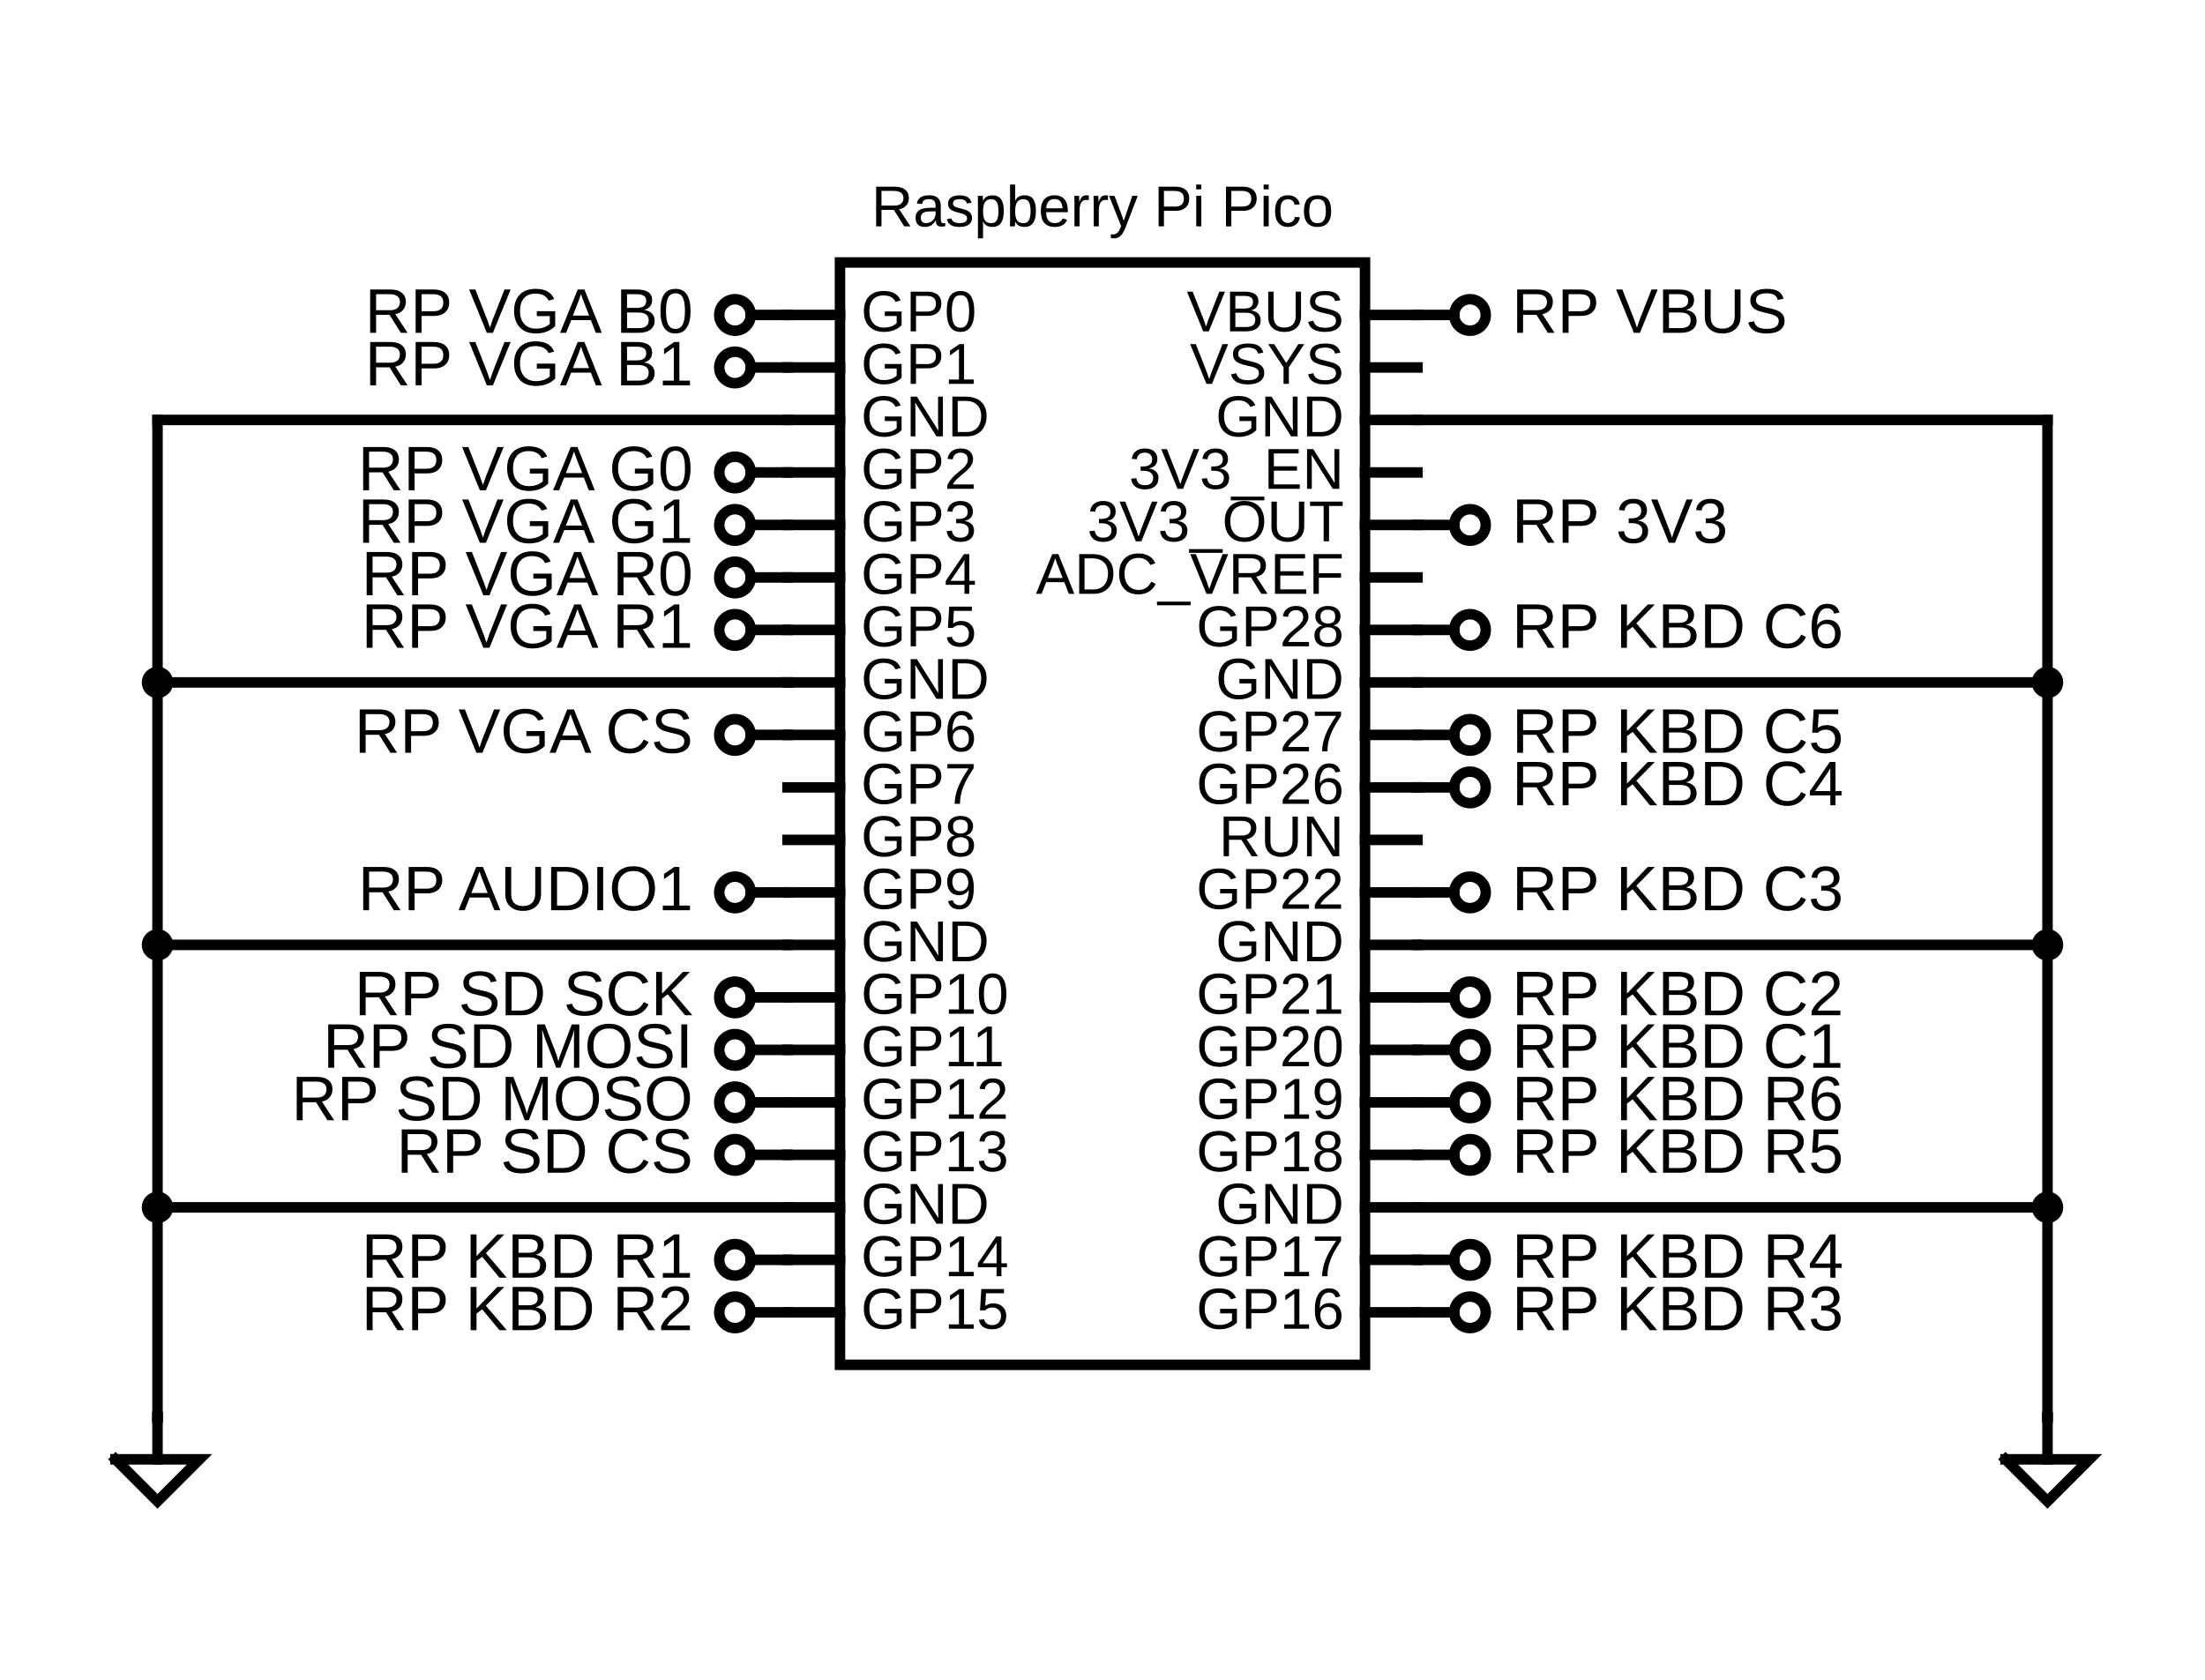
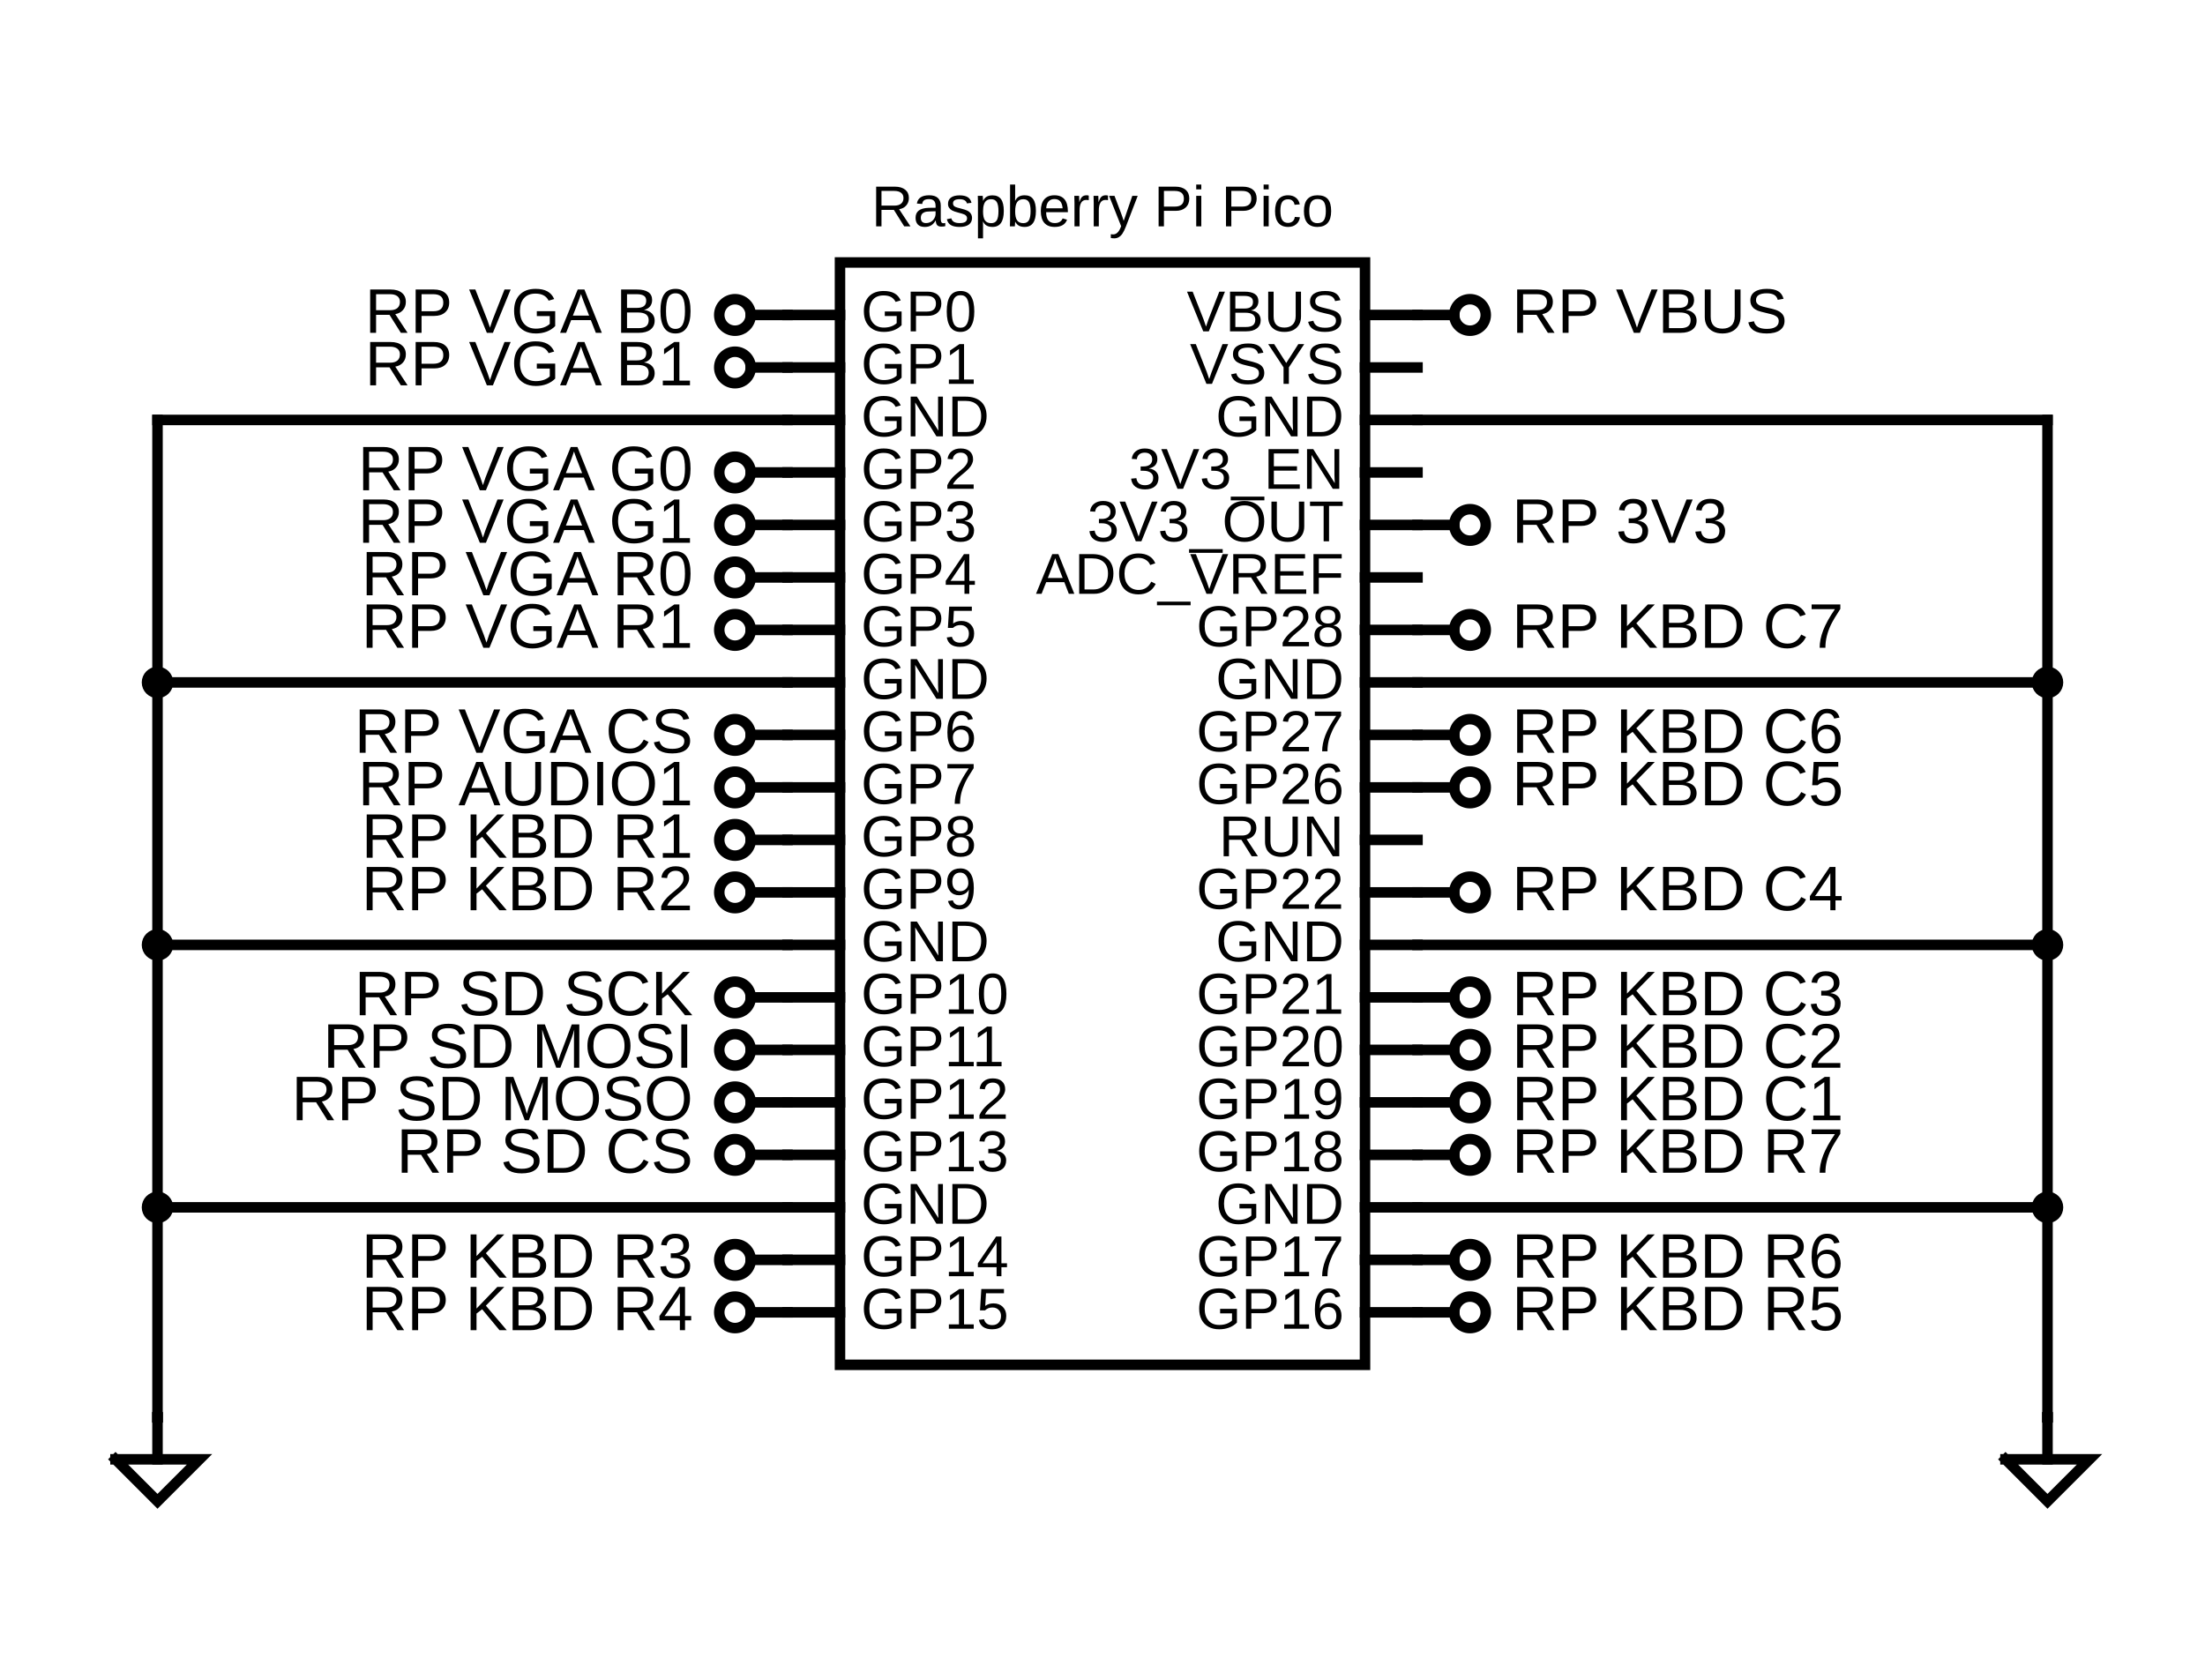
<svg xmlns="http://www.w3.org/2000/svg" version="1.1" width="420" height="320">
-   <text x="288" y="120" style="font-family:Arial;font-size:12px;text-anchor:start" dominant-baseline="middle" transform="rotate(0, 288, 120)">RP KBD C6</text>
+   <text x="288" y="120" style="font-family:Arial;font-size:12px;text-anchor:start" dominant-baseline="middle" transform="rotate(0, 288, 120)">RP KBD C7</text>
  <line x1="270" y1="120" x2="277" y2="120" style="stroke:rgb(0, 0, 0);stroke-linecap:square;stroke-width:2" />
  <ellipse cx="280" cy="120" rx="3" ry="3" style="fill-opacity:0;fill:rgb(0, 0, 0);stroke:rgb(0, 0, 0);stroke-width:2" />
-   <text x="288" y="140" style="font-family:Arial;font-size:12px;text-anchor:start" dominant-baseline="middle" transform="rotate(0, 288, 140)">RP KBD C5</text>
+   <text x="288" y="220" style="font-family:Arial;font-size:12px;text-anchor:start" dominant-baseline="middle" transform="rotate(0, 288, 220)">RP KBD R7</text>
+   <line x1="270" y1="220" x2="277" y2="220" style="stroke:rgb(0, 0, 0);stroke-linecap:square;stroke-width:2" />
+   <ellipse cx="280" cy="220" rx="3" ry="3" style="fill-opacity:0;fill:rgb(0, 0, 0);stroke:rgb(0, 0, 0);stroke-width:2" />
+   <text x="288" y="140" style="font-family:Arial;font-size:12px;text-anchor:start" dominant-baseline="middle" transform="rotate(0, 288, 140)">RP KBD C6</text>
  <line x1="270" y1="140" x2="277" y2="140" style="stroke:rgb(0, 0, 0);stroke-linecap:square;stroke-width:2" />
  <ellipse cx="280" cy="140" rx="3" ry="3" style="fill-opacity:0;fill:rgb(0, 0, 0);stroke:rgb(0, 0, 0);stroke-width:2" />
-   <text x="288" y="170" style="font-family:Arial;font-size:12px;text-anchor:start" dominant-baseline="middle" transform="rotate(0, 288, 170)">RP KBD C3</text>
+   <text x="288" y="150" style="font-family:Arial;font-size:12px;text-anchor:start" dominant-baseline="middle" transform="rotate(0, 288, 150)">RP KBD C5</text>
+   <line x1="270" y1="150" x2="277" y2="150" style="stroke:rgb(0, 0, 0);stroke-linecap:square;stroke-width:2" />
+   <ellipse cx="280" cy="150" rx="3" ry="3" style="fill-opacity:0;fill:rgb(0, 0, 0);stroke:rgb(0, 0, 0);stroke-width:2" />
+   <text x="288" y="190" style="font-family:Arial;font-size:12px;text-anchor:start" dominant-baseline="middle" transform="rotate(0, 288, 190)">RP KBD C3</text>
+   <line x1="270" y1="190" x2="277" y2="190" style="stroke:rgb(0, 0, 0);stroke-linecap:square;stroke-width:2" />
+   <ellipse cx="280" cy="190" rx="3" ry="3" style="fill-opacity:0;fill:rgb(0, 0, 0);stroke:rgb(0, 0, 0);stroke-width:2" />
+   <text x="288" y="170" style="font-family:Arial;font-size:12px;text-anchor:start" dominant-baseline="middle" transform="rotate(0, 288, 170)">RP KBD C4</text>
  <line x1="270" y1="170" x2="277" y2="170" style="stroke:rgb(0, 0, 0);stroke-linecap:square;stroke-width:2" />
  <ellipse cx="280" cy="170" rx="3" ry="3" style="fill-opacity:0;fill:rgb(0, 0, 0);stroke:rgb(0, 0, 0);stroke-width:2" />
-   <text x="288" y="150" style="font-family:Arial;font-size:12px;text-anchor:start" dominant-baseline="middle" transform="rotate(0, 288, 150)">RP KBD C4</text>
-   <line x1="270" y1="150" x2="277" y2="150" style="stroke:rgb(0, 0, 0);stroke-linecap:square;stroke-width:2" />
-   <ellipse cx="280" cy="150" rx="3" ry="3" style="fill-opacity:0;fill:rgb(0, 0, 0);stroke:rgb(0, 0, 0);stroke-width:2" />
-   <text x="288" y="200" style="font-family:Arial;font-size:12px;text-anchor:start" dominant-baseline="middle" transform="rotate(0, 288, 200)">RP KBD C1</text>
+   <text x="288" y="210" style="font-family:Arial;font-size:12px;text-anchor:start" dominant-baseline="middle" transform="rotate(0, 288, 210)">RP KBD C1</text>
+   <line x1="270" y1="210" x2="277" y2="210" style="stroke:rgb(0, 0, 0);stroke-linecap:square;stroke-width:2" />
+   <ellipse cx="280" cy="210" rx="3" ry="3" style="fill-opacity:0;fill:rgb(0, 0, 0);stroke:rgb(0, 0, 0);stroke-width:2" />
+   <text x="288" y="240" style="font-family:Arial;font-size:12px;text-anchor:start" dominant-baseline="middle" transform="rotate(0, 288, 240)">RP KBD R6</text>
+   <line x1="270" y1="240" x2="277" y2="240" style="stroke:rgb(0, 0, 0);stroke-linecap:square;stroke-width:2" />
+   <ellipse cx="280" cy="240" rx="3" ry="3" style="fill-opacity:0;fill:rgb(0, 0, 0);stroke:rgb(0, 0, 0);stroke-width:2" />
+   <text x="288" y="200" style="font-family:Arial;font-size:12px;text-anchor:start" dominant-baseline="middle" transform="rotate(0, 288, 200)">RP KBD C2</text>
  <line x1="270" y1="200" x2="277" y2="200" style="stroke:rgb(0, 0, 0);stroke-linecap:square;stroke-width:2" />
  <ellipse cx="280" cy="200" rx="3" ry="3" style="fill-opacity:0;fill:rgb(0, 0, 0);stroke:rgb(0, 0, 0);stroke-width:2" />
-   <text x="288" y="210" style="font-family:Arial;font-size:12px;text-anchor:start" dominant-baseline="middle" transform="rotate(0, 288, 210)">RP KBD R6</text>
-   <line x1="270" y1="210" x2="277" y2="210" style="stroke:rgb(0, 0, 0);stroke-linecap:square;stroke-width:2" />
-   <ellipse cx="280" cy="210" rx="3" ry="3" style="fill-opacity:0;fill:rgb(0, 0, 0);stroke:rgb(0, 0, 0);stroke-width:2" />
-   <text x="288" y="190" style="font-family:Arial;font-size:12px;text-anchor:start" dominant-baseline="middle" transform="rotate(0, 288, 190)">RP KBD C2</text>
-   <line x1="270" y1="190" x2="277" y2="190" style="stroke:rgb(0, 0, 0);stroke-linecap:square;stroke-width:2" />
-   <ellipse cx="280" cy="190" rx="3" ry="3" style="fill-opacity:0;fill:rgb(0, 0, 0);stroke:rgb(0, 0, 0);stroke-width:2" />
  <text x="132" y="120" style="font-family:Arial;font-size:12px;text-anchor:end" dominant-baseline="middle" transform="rotate(0, 132, 120)">RP VGA R1</text>
  <line x1="143" y1="120" x2="150" y2="120" style="stroke:rgb(0, 0, 0);stroke-linecap:square;stroke-width:2" />
  <ellipse cx="140" cy="120" rx="3" ry="3" style="fill-opacity:0;fill:rgb(0, 0, 0);stroke:rgb(0, 0, 0);stroke-width:2" />
  <text x="132" y="110" style="font-family:Arial;font-size:12px;text-anchor:end" dominant-baseline="middle" transform="rotate(0, 132, 110)">RP VGA R0</text>
  <line x1="143" y1="110" x2="150" y2="110" style="stroke:rgb(0, 0, 0);stroke-linecap:square;stroke-width:2" />
  <ellipse cx="140" cy="110" rx="3" ry="3" style="fill-opacity:0;fill:rgb(0, 0, 0);stroke:rgb(0, 0, 0);stroke-width:2" />
  <text x="288" y="60" style="font-family:Arial;font-size:12px;text-anchor:start" dominant-baseline="middle" transform="rotate(0, 288, 60)">RP VBUS</text>
  <line x1="270" y1="60" x2="277" y2="60" style="stroke:rgb(0, 0, 0);stroke-linecap:square;stroke-width:2" />
  <ellipse cx="280" cy="60" rx="3" ry="3" style="fill-opacity:0;fill:rgb(0, 0, 0);stroke:rgb(0, 0, 0);stroke-width:2" />
  <line x1="30" y1="270" x2="30" y2="270" style="stroke:rgb(0, 0, 0);stroke-linecap:square;stroke-width:2" />
  <line x1="30" y1="270" x2="30" y2="278" style="stroke:rgb(0, 0, 0);stroke-linecap:square;stroke-width:2" />
  <path d="M 22,278 L 38,278 L 30,286 L 22,278" style="fill-opacity:0;fill:rgb(0, 0, 0);stroke:rgb(0, 0, 0);stroke-linecap:square;stroke-width:2" />
  <line x1="30" y1="230" x2="150" y2="230" style="stroke:rgb(0, 0, 0);stroke-linecap:square;stroke-width:2" />
  <line x1="30" y1="180" x2="150" y2="180" style="stroke:rgb(0, 0, 0);stroke-linecap:square;stroke-width:2" />
  <line x1="30" y1="130" x2="150" y2="130" style="stroke:rgb(0, 0, 0);stroke-linecap:square;stroke-width:2" />
  <line x1="30" y1="80" x2="30" y2="270" style="stroke:rgb(0, 0, 0);stroke-linecap:square;stroke-width:2" />
  <line x1="30" y1="80" x2="150" y2="80" style="stroke:rgb(0, 0, 0);stroke-linecap:square;stroke-width:2" />
  <line x1="390" y1="80" x2="390" y2="270" style="stroke:rgb(0, 0, 0);stroke-linecap:square;stroke-width:2" />
  <text x="288" y="100" style="font-family:Arial;font-size:12px;text-anchor:start" dominant-baseline="middle" transform="rotate(0, 288, 100)">RP 3V3</text>
  <line x1="270" y1="100" x2="277" y2="100" style="stroke:rgb(0, 0, 0);stroke-linecap:square;stroke-width:2" />
  <ellipse cx="280" cy="100" rx="3" ry="3" style="fill-opacity:0;fill:rgb(0, 0, 0);stroke:rgb(0, 0, 0);stroke-width:2" />
  <text x="132" y="90" style="font-family:Arial;font-size:12px;text-anchor:end" dominant-baseline="middle" transform="rotate(0, 132, 90)">RP VGA G0</text>
  <line x1="143" y1="90" x2="150" y2="90" style="stroke:rgb(0, 0, 0);stroke-linecap:square;stroke-width:2" />
  <ellipse cx="140" cy="90" rx="3" ry="3" style="fill-opacity:0;fill:rgb(0, 0, 0);stroke:rgb(0, 0, 0);stroke-width:2" />
  <text x="132" y="100" style="font-family:Arial;font-size:12px;text-anchor:end" dominant-baseline="middle" transform="rotate(0, 132, 100)">RP VGA G1</text>
  <line x1="143" y1="100" x2="150" y2="100" style="stroke:rgb(0, 0, 0);stroke-linecap:square;stroke-width:2" />
  <ellipse cx="140" cy="100" rx="3" ry="3" style="fill-opacity:0;fill:rgb(0, 0, 0);stroke:rgb(0, 0, 0);stroke-width:2" />
  <text x="132" y="210" style="font-family:Arial;font-size:12px;text-anchor:end" dominant-baseline="middle" transform="rotate(0, 132, 210)">RP SD MOSO</text>
  <line x1="143" y1="210" x2="150" y2="210" style="stroke:rgb(0, 0, 0);stroke-linecap:square;stroke-width:2" />
  <ellipse cx="140" cy="210" rx="3" ry="3" style="fill-opacity:0;fill:rgb(0, 0, 0);stroke:rgb(0, 0, 0);stroke-width:2" />
  <text x="132" y="220" style="font-family:Arial;font-size:12px;text-anchor:end" dominant-baseline="middle" transform="rotate(0, 132, 220)">RP SD CS</text>
  <line x1="143" y1="220" x2="150" y2="220" style="stroke:rgb(0, 0, 0);stroke-linecap:square;stroke-width:2" />
  <ellipse cx="140" cy="220" rx="3" ry="3" style="fill-opacity:0;fill:rgb(0, 0, 0);stroke:rgb(0, 0, 0);stroke-width:2" />
  <text x="132" y="190" style="font-family:Arial;font-size:12px;text-anchor:end" dominant-baseline="middle" transform="rotate(0, 132, 190)">RP SD SCK</text>
  <line x1="143" y1="190" x2="150" y2="190" style="stroke:rgb(0, 0, 0);stroke-linecap:square;stroke-width:2" />
  <ellipse cx="140" cy="190" rx="3" ry="3" style="fill-opacity:0;fill:rgb(0, 0, 0);stroke:rgb(0, 0, 0);stroke-width:2" />
  <text x="132" y="200" style="font-family:Arial;font-size:12px;text-anchor:end" dominant-baseline="middle" transform="rotate(0, 132, 200)">RP SD MOSI</text>
  <line x1="143" y1="200" x2="150" y2="200" style="stroke:rgb(0, 0, 0);stroke-linecap:square;stroke-width:2" />
  <ellipse cx="140" cy="200" rx="3" ry="3" style="fill-opacity:0;fill:rgb(0, 0, 0);stroke:rgb(0, 0, 0);stroke-width:2" />
  <text x="132" y="60" style="font-family:Arial;font-size:12px;text-anchor:end" dominant-baseline="middle" transform="rotate(0, 132, 60)">RP VGA B0</text>
  <line x1="143" y1="60" x2="150" y2="60" style="stroke:rgb(0, 0, 0);stroke-linecap:square;stroke-width:2" />
  <ellipse cx="140" cy="60" rx="3" ry="3" style="fill-opacity:0;fill:rgb(0, 0, 0);stroke:rgb(0, 0, 0);stroke-width:2" />
  <text x="132" y="70" style="font-family:Arial;font-size:12px;text-anchor:end" dominant-baseline="middle" transform="rotate(0, 132, 70)">RP VGA B1</text>
  <line x1="143" y1="70" x2="150" y2="70" style="stroke:rgb(0, 0, 0);stroke-linecap:square;stroke-width:2" />
  <ellipse cx="140" cy="70" rx="3" ry="3" style="fill-opacity:0;fill:rgb(0, 0, 0);stroke:rgb(0, 0, 0);stroke-width:2" />
  <line x1="270" y1="80" x2="390" y2="80" style="stroke:rgb(0, 0, 0);stroke-linecap:square;stroke-width:2" />
  <line x1="270" y1="130" x2="390" y2="130" style="stroke:rgb(0, 0, 0);stroke-linecap:square;stroke-width:2" />
  <line x1="270" y1="180" x2="390" y2="180" style="stroke:rgb(0, 0, 0);stroke-linecap:square;stroke-width:2" />
  <line x1="270" y1="230" x2="390" y2="230" style="stroke:rgb(0, 0, 0);stroke-linecap:square;stroke-width:2" />
  <line x1="390" y1="270" x2="390" y2="270" style="stroke:rgb(0, 0, 0);stroke-linecap:square;stroke-width:2" />
  <line x1="390" y1="270" x2="390" y2="278" style="stroke:rgb(0, 0, 0);stroke-linecap:square;stroke-width:2" />
  <path d="M 382,278 L 398,278 L 390,286 L 382,278" style="fill-opacity:0;fill:rgb(0, 0, 0);stroke:rgb(0, 0, 0);stroke-linecap:square;stroke-width:2" />
-   <text x="288" y="220" style="font-family:Arial;font-size:12px;text-anchor:start" dominant-baseline="middle" transform="rotate(0, 288, 220)">RP KBD R5</text>
-   <line x1="270" y1="220" x2="277" y2="220" style="stroke:rgb(0, 0, 0);stroke-linecap:square;stroke-width:2" />
-   <ellipse cx="280" cy="220" rx="3" ry="3" style="fill-opacity:0;fill:rgb(0, 0, 0);stroke:rgb(0, 0, 0);stroke-width:2" />
-   <text x="288" y="240" style="font-family:Arial;font-size:12px;text-anchor:start" dominant-baseline="middle" transform="rotate(0, 288, 240)">RP KBD R4</text>
-   <line x1="270" y1="240" x2="277" y2="240" style="stroke:rgb(0, 0, 0);stroke-linecap:square;stroke-width:2" />
-   <ellipse cx="280" cy="240" rx="3" ry="3" style="fill-opacity:0;fill:rgb(0, 0, 0);stroke:rgb(0, 0, 0);stroke-width:2" />
-   <text x="288" y="250" style="font-family:Arial;font-size:12px;text-anchor:start" dominant-baseline="middle" transform="rotate(0, 288, 250)">RP KBD R3</text>
+   <text x="288" y="250" style="font-family:Arial;font-size:12px;text-anchor:start" dominant-baseline="middle" transform="rotate(0, 288, 250)">RP KBD R5</text>
  <line x1="270" y1="250" x2="277" y2="250" style="stroke:rgb(0, 0, 0);stroke-linecap:square;stroke-width:2" />
  <ellipse cx="280" cy="250" rx="3" ry="3" style="fill-opacity:0;fill:rgb(0, 0, 0);stroke:rgb(0, 0, 0);stroke-width:2" />
-   <text x="132" y="170" style="font-family:Arial;font-size:12px;text-anchor:end" dominant-baseline="middle" transform="rotate(0, 132, 170)">RP AUDIO1</text>
-   <line x1="143" y1="170" x2="150" y2="170" style="stroke:rgb(0, 0, 0);stroke-linecap:square;stroke-width:2" />
-   <ellipse cx="140" cy="170" rx="3" ry="3" style="fill-opacity:0;fill:rgb(0, 0, 0);stroke:rgb(0, 0, 0);stroke-width:2" />
+   <text x="132" y="250" style="font-family:Arial;font-size:12px;text-anchor:end" dominant-baseline="middle" transform="rotate(0, 132, 250)">RP KBD R4</text>
+   <line x1="143" y1="250" x2="150" y2="250" style="stroke:rgb(0, 0, 0);stroke-linecap:square;stroke-width:2" />
+   <ellipse cx="140" cy="250" rx="3" ry="3" style="fill-opacity:0;fill:rgb(0, 0, 0);stroke:rgb(0, 0, 0);stroke-width:2" />
+   <text x="132" y="240" style="font-family:Arial;font-size:12px;text-anchor:end" dominant-baseline="middle" transform="rotate(0, 132, 240)">RP KBD R3</text>
+   <line x1="143" y1="240" x2="150" y2="240" style="stroke:rgb(0, 0, 0);stroke-linecap:square;stroke-width:2" />
+   <ellipse cx="140" cy="240" rx="3" ry="3" style="fill-opacity:0;fill:rgb(0, 0, 0);stroke:rgb(0, 0, 0);stroke-width:2" />
+   <text x="132" y="150" style="font-family:Arial;font-size:12px;text-anchor:end" dominant-baseline="middle" transform="rotate(0, 132, 150)">RP AUDIO1</text>
+   <line x1="143" y1="150" x2="150" y2="150" style="stroke:rgb(0, 0, 0);stroke-linecap:square;stroke-width:2" />
+   <ellipse cx="140" cy="150" rx="3" ry="3" style="fill-opacity:0;fill:rgb(0, 0, 0);stroke:rgb(0, 0, 0);stroke-width:2" />
  <text x="132" y="140" style="font-family:Arial;font-size:12px;text-anchor:end" dominant-baseline="middle" transform="rotate(0, 132, 140)">RP VGA CS</text>
  <line x1="143" y1="140" x2="150" y2="140" style="stroke:rgb(0, 0, 0);stroke-linecap:square;stroke-width:2" />
  <ellipse cx="140" cy="140" rx="3" ry="3" style="fill-opacity:0;fill:rgb(0, 0, 0);stroke:rgb(0, 0, 0);stroke-width:2" />
-   <text x="132" y="240" style="font-family:Arial;font-size:12px;text-anchor:end" dominant-baseline="middle" transform="rotate(0, 132, 240)">RP KBD R1</text>
-   <line x1="143" y1="240" x2="150" y2="240" style="stroke:rgb(0, 0, 0);stroke-linecap:square;stroke-width:2" />
-   <ellipse cx="140" cy="240" rx="3" ry="3" style="fill-opacity:0;fill:rgb(0, 0, 0);stroke:rgb(0, 0, 0);stroke-width:2" />
-   <text x="132" y="250" style="font-family:Arial;font-size:12px;text-anchor:end" dominant-baseline="middle" transform="rotate(0, 132, 250)">RP KBD R2</text>
-   <line x1="143" y1="250" x2="150" y2="250" style="stroke:rgb(0, 0, 0);stroke-linecap:square;stroke-width:2" />
-   <ellipse cx="140" cy="250" rx="3" ry="3" style="fill-opacity:0;fill:rgb(0, 0, 0);stroke:rgb(0, 0, 0);stroke-width:2" />
+   <text x="132" y="160" style="font-family:Arial;font-size:12px;text-anchor:end" dominant-baseline="middle" transform="rotate(0, 132, 160)">RP KBD R1</text>
+   <line x1="143" y1="160" x2="150" y2="160" style="stroke:rgb(0, 0, 0);stroke-linecap:square;stroke-width:2" />
+   <ellipse cx="140" cy="160" rx="3" ry="3" style="fill-opacity:0;fill:rgb(0, 0, 0);stroke:rgb(0, 0, 0);stroke-width:2" />
+   <text x="132" y="170" style="font-family:Arial;font-size:12px;text-anchor:end" dominant-baseline="middle" transform="rotate(0, 132, 170)">RP KBD R2</text>
+   <line x1="143" y1="170" x2="150" y2="170" style="stroke:rgb(0, 0, 0);stroke-linecap:square;stroke-width:2" />
+   <ellipse cx="140" cy="170" rx="3" ry="3" style="fill-opacity:0;fill:rgb(0, 0, 0);stroke:rgb(0, 0, 0);stroke-width:2" />
  <text x="210" y="40" style="font-family:Arial;font-size:11px;text-anchor:middle" dominant-baseline="middle" transform="rotate(0, 210, 40)">Raspberry Pi Pico</text>
  <rect x="160" y="50" width="100" height="210" style="fill-opacity:0;fill:rgb(0, 0, 0);stroke:rgb(0, 0, 0);stroke-width:2" />
  <line x1="150" y1="60" x2="160" y2="60" style="stroke:rgb(0, 0, 0);stroke-linecap:square;stroke-width:2" />
  <text x="164" y="60" style="font-family:Arial;font-size:11px;text-anchor:start" dominant-baseline="middle" transform="rotate(0, 164, 60)">GP0</text>
  <line x1="260" y1="60" x2="270" y2="60" style="stroke:rgb(0, 0, 0);stroke-linecap:square;stroke-width:2" />
  <text x="256" y="60" style="font-family:Arial;font-size:11px;text-anchor:end" dominant-baseline="middle" transform="rotate(0, 256, 60)">VBUS</text>
  <line x1="150" y1="70" x2="160" y2="70" style="stroke:rgb(0, 0, 0);stroke-linecap:square;stroke-width:2" />
  <text x="164" y="70" style="font-family:Arial;font-size:11px;text-anchor:start" dominant-baseline="middle" transform="rotate(0, 164, 70)">GP1</text>
  <line x1="260" y1="70" x2="270" y2="70" style="stroke:rgb(0, 0, 0);stroke-linecap:square;stroke-width:2" />
  <text x="256" y="70" style="font-family:Arial;font-size:11px;text-anchor:end" dominant-baseline="middle" transform="rotate(0, 256, 70)">VSYS</text>
  <line x1="150" y1="80" x2="160" y2="80" style="stroke:rgb(0, 0, 0);stroke-linecap:square;stroke-width:2" />
  <text x="164" y="80" style="font-family:Arial;font-size:11px;text-anchor:start" dominant-baseline="middle" transform="rotate(0, 164, 80)">GND</text>
  <line x1="260" y1="80" x2="270" y2="80" style="stroke:rgb(0, 0, 0);stroke-linecap:square;stroke-width:2" />
  <text x="256" y="80" style="font-family:Arial;font-size:11px;text-anchor:end" dominant-baseline="middle" transform="rotate(0, 256, 80)">GND</text>
  <line x1="150" y1="90" x2="160" y2="90" style="stroke:rgb(0, 0, 0);stroke-linecap:square;stroke-width:2" />
  <text x="164" y="90" style="font-family:Arial;font-size:11px;text-anchor:start" dominant-baseline="middle" transform="rotate(0, 164, 90)">GP2</text>
  <line x1="260" y1="90" x2="270" y2="90" style="stroke:rgb(0, 0, 0);stroke-linecap:square;stroke-width:2" />
  <text x="256" y="90" style="font-family:Arial;font-size:11px;text-anchor:end" dominant-baseline="middle" transform="rotate(0, 256, 90)">3V3_EN</text>
  <line x1="150" y1="100" x2="160" y2="100" style="stroke:rgb(0, 0, 0);stroke-linecap:square;stroke-width:2" />
  <text x="164" y="100" style="font-family:Arial;font-size:11px;text-anchor:start" dominant-baseline="middle" transform="rotate(0, 164, 100)">GP3</text>
  <line x1="260" y1="100" x2="270" y2="100" style="stroke:rgb(0, 0, 0);stroke-linecap:square;stroke-width:2" />
  <text x="256" y="100" style="font-family:Arial;font-size:11px;text-anchor:end" dominant-baseline="middle" transform="rotate(0, 256, 100)">3V3_OUT</text>
  <line x1="150" y1="110" x2="160" y2="110" style="stroke:rgb(0, 0, 0);stroke-linecap:square;stroke-width:2" />
  <text x="164" y="110" style="font-family:Arial;font-size:11px;text-anchor:start" dominant-baseline="middle" transform="rotate(0, 164, 110)">GP4</text>
  <line x1="260" y1="110" x2="270" y2="110" style="stroke:rgb(0, 0, 0);stroke-linecap:square;stroke-width:2" />
  <text x="256" y="110" style="font-family:Arial;font-size:11px;text-anchor:end" dominant-baseline="middle" transform="rotate(0, 256, 110)">ADC_VREF</text>
  <line x1="150" y1="120" x2="160" y2="120" style="stroke:rgb(0, 0, 0);stroke-linecap:square;stroke-width:2" />
  <text x="164" y="120" style="font-family:Arial;font-size:11px;text-anchor:start" dominant-baseline="middle" transform="rotate(0, 164, 120)">GP5</text>
  <line x1="260" y1="120" x2="270" y2="120" style="stroke:rgb(0, 0, 0);stroke-linecap:square;stroke-width:2" />
  <text x="256" y="120" style="font-family:Arial;font-size:11px;text-anchor:end" dominant-baseline="middle" transform="rotate(0, 256, 120)">GP28</text>
  <line x1="150" y1="130" x2="160" y2="130" style="stroke:rgb(0, 0, 0);stroke-linecap:square;stroke-width:2" />
  <text x="164" y="130" style="font-family:Arial;font-size:11px;text-anchor:start" dominant-baseline="middle" transform="rotate(0, 164, 130)">GND</text>
  <line x1="260" y1="130" x2="270" y2="130" style="stroke:rgb(0, 0, 0);stroke-linecap:square;stroke-width:2" />
  <text x="256" y="130" style="font-family:Arial;font-size:11px;text-anchor:end" dominant-baseline="middle" transform="rotate(0, 256, 130)">GND</text>
  <line x1="150" y1="140" x2="160" y2="140" style="stroke:rgb(0, 0, 0);stroke-linecap:square;stroke-width:2" />
  <text x="164" y="140" style="font-family:Arial;font-size:11px;text-anchor:start" dominant-baseline="middle" transform="rotate(0, 164, 140)">GP6</text>
  <line x1="260" y1="140" x2="270" y2="140" style="stroke:rgb(0, 0, 0);stroke-linecap:square;stroke-width:2" />
  <text x="256" y="140" style="font-family:Arial;font-size:11px;text-anchor:end" dominant-baseline="middle" transform="rotate(0, 256, 140)">GP27</text>
  <line x1="150" y1="150" x2="160" y2="150" style="stroke:rgb(0, 0, 0);stroke-linecap:square;stroke-width:2" />
  <text x="164" y="150" style="font-family:Arial;font-size:11px;text-anchor:start" dominant-baseline="middle" transform="rotate(0, 164, 150)">GP7</text>
  <line x1="260" y1="150" x2="270" y2="150" style="stroke:rgb(0, 0, 0);stroke-linecap:square;stroke-width:2" />
  <text x="256" y="150" style="font-family:Arial;font-size:11px;text-anchor:end" dominant-baseline="middle" transform="rotate(0, 256, 150)">GP26</text>
  <line x1="150" y1="160" x2="160" y2="160" style="stroke:rgb(0, 0, 0);stroke-linecap:square;stroke-width:2" />
  <text x="164" y="160" style="font-family:Arial;font-size:11px;text-anchor:start" dominant-baseline="middle" transform="rotate(0, 164, 160)">GP8</text>
  <line x1="260" y1="160" x2="270" y2="160" style="stroke:rgb(0, 0, 0);stroke-linecap:square;stroke-width:2" />
  <text x="256" y="160" style="font-family:Arial;font-size:11px;text-anchor:end" dominant-baseline="middle" transform="rotate(0, 256, 160)">RUN</text>
  <line x1="150" y1="170" x2="160" y2="170" style="stroke:rgb(0, 0, 0);stroke-linecap:square;stroke-width:2" />
  <text x="164" y="170" style="font-family:Arial;font-size:11px;text-anchor:start" dominant-baseline="middle" transform="rotate(0, 164, 170)">GP9</text>
  <line x1="260" y1="170" x2="270" y2="170" style="stroke:rgb(0, 0, 0);stroke-linecap:square;stroke-width:2" />
  <text x="256" y="170" style="font-family:Arial;font-size:11px;text-anchor:end" dominant-baseline="middle" transform="rotate(0, 256, 170)">GP22</text>
  <line x1="150" y1="180" x2="160" y2="180" style="stroke:rgb(0, 0, 0);stroke-linecap:square;stroke-width:2" />
  <text x="164" y="180" style="font-family:Arial;font-size:11px;text-anchor:start" dominant-baseline="middle" transform="rotate(0, 164, 180)">GND</text>
  <line x1="260" y1="180" x2="270" y2="180" style="stroke:rgb(0, 0, 0);stroke-linecap:square;stroke-width:2" />
  <text x="256" y="180" style="font-family:Arial;font-size:11px;text-anchor:end" dominant-baseline="middle" transform="rotate(0, 256, 180)">GND</text>
  <line x1="150" y1="190" x2="160" y2="190" style="stroke:rgb(0, 0, 0);stroke-linecap:square;stroke-width:2" />
  <text x="164" y="190" style="font-family:Arial;font-size:11px;text-anchor:start" dominant-baseline="middle" transform="rotate(0, 164, 190)">GP10</text>
  <line x1="260" y1="190" x2="270" y2="190" style="stroke:rgb(0, 0, 0);stroke-linecap:square;stroke-width:2" />
  <text x="256" y="190" style="font-family:Arial;font-size:11px;text-anchor:end" dominant-baseline="middle" transform="rotate(0, 256, 190)">GP21</text>
  <line x1="150" y1="200" x2="160" y2="200" style="stroke:rgb(0, 0, 0);stroke-linecap:square;stroke-width:2" />
  <text x="164" y="200" style="font-family:Arial;font-size:11px;text-anchor:start" dominant-baseline="middle" transform="rotate(0, 164, 200)">GP11</text>
  <line x1="260" y1="200" x2="270" y2="200" style="stroke:rgb(0, 0, 0);stroke-linecap:square;stroke-width:2" />
  <text x="256" y="200" style="font-family:Arial;font-size:11px;text-anchor:end" dominant-baseline="middle" transform="rotate(0, 256, 200)">GP20</text>
  <line x1="150" y1="210" x2="160" y2="210" style="stroke:rgb(0, 0, 0);stroke-linecap:square;stroke-width:2" />
  <text x="164" y="210" style="font-family:Arial;font-size:11px;text-anchor:start" dominant-baseline="middle" transform="rotate(0, 164, 210)">GP12</text>
  <line x1="260" y1="210" x2="270" y2="210" style="stroke:rgb(0, 0, 0);stroke-linecap:square;stroke-width:2" />
  <text x="256" y="210" style="font-family:Arial;font-size:11px;text-anchor:end" dominant-baseline="middle" transform="rotate(0, 256, 210)">GP19</text>
  <line x1="150" y1="220" x2="160" y2="220" style="stroke:rgb(0, 0, 0);stroke-linecap:square;stroke-width:2" />
  <text x="164" y="220" style="font-family:Arial;font-size:11px;text-anchor:start" dominant-baseline="middle" transform="rotate(0, 164, 220)">GP13</text>
  <line x1="260" y1="220" x2="270" y2="220" style="stroke:rgb(0, 0, 0);stroke-linecap:square;stroke-width:2" />
  <text x="256" y="220" style="font-family:Arial;font-size:11px;text-anchor:end" dominant-baseline="middle" transform="rotate(0, 256, 220)">GP18</text>
  <line x1="150" y1="230" x2="160" y2="230" style="stroke:rgb(0, 0, 0);stroke-linecap:square;stroke-width:2" />
  <text x="164" y="230" style="font-family:Arial;font-size:11px;text-anchor:start" dominant-baseline="middle" transform="rotate(0, 164, 230)">GND</text>
  <line x1="260" y1="230" x2="270" y2="230" style="stroke:rgb(0, 0, 0);stroke-linecap:square;stroke-width:2" />
  <text x="256" y="230" style="font-family:Arial;font-size:11px;text-anchor:end" dominant-baseline="middle" transform="rotate(0, 256, 230)">GND</text>
  <line x1="150" y1="240" x2="160" y2="240" style="stroke:rgb(0, 0, 0);stroke-linecap:square;stroke-width:2" />
  <text x="164" y="240" style="font-family:Arial;font-size:11px;text-anchor:start" dominant-baseline="middle" transform="rotate(0, 164, 240)">GP14</text>
  <line x1="260" y1="240" x2="270" y2="240" style="stroke:rgb(0, 0, 0);stroke-linecap:square;stroke-width:2" />
  <text x="256" y="240" style="font-family:Arial;font-size:11px;text-anchor:end" dominant-baseline="middle" transform="rotate(0, 256, 240)">GP17</text>
  <line x1="150" y1="250" x2="160" y2="250" style="stroke:rgb(0, 0, 0);stroke-linecap:square;stroke-width:2" />
  <text x="164" y="250" style="font-family:Arial;font-size:11px;text-anchor:start" dominant-baseline="middle" transform="rotate(0, 164, 250)">GP15</text>
  <line x1="260" y1="250" x2="270" y2="250" style="stroke:rgb(0, 0, 0);stroke-linecap:square;stroke-width:2" />
  <text x="256" y="250" style="font-family:Arial;font-size:11px;text-anchor:end" dominant-baseline="middle" transform="rotate(0, 256, 250)">GP16</text>
  <ellipse cx="30" cy="230" rx="2" ry="2" style="fill-opacity:1;fill:rgb(0, 0, 0);stroke:rgb(0, 0, 0);stroke-width:2" />
  <ellipse cx="30" cy="180" rx="2" ry="2" style="fill-opacity:1;fill:rgb(0, 0, 0);stroke:rgb(0, 0, 0);stroke-width:2" />
  <ellipse cx="30" cy="130" rx="2" ry="2" style="fill-opacity:1;fill:rgb(0, 0, 0);stroke:rgb(0, 0, 0);stroke-width:2" />
  <ellipse cx="390" cy="130" rx="2" ry="2" style="fill-opacity:1;fill:rgb(0, 0, 0);stroke:rgb(0, 0, 0);stroke-width:2" />
  <ellipse cx="390" cy="180" rx="2" ry="2" style="fill-opacity:1;fill:rgb(0, 0, 0);stroke:rgb(0, 0, 0);stroke-width:2" />
  <ellipse cx="390" cy="230" rx="2" ry="2" style="fill-opacity:1;fill:rgb(0, 0, 0);stroke:rgb(0, 0, 0);stroke-width:2" />
</svg>
